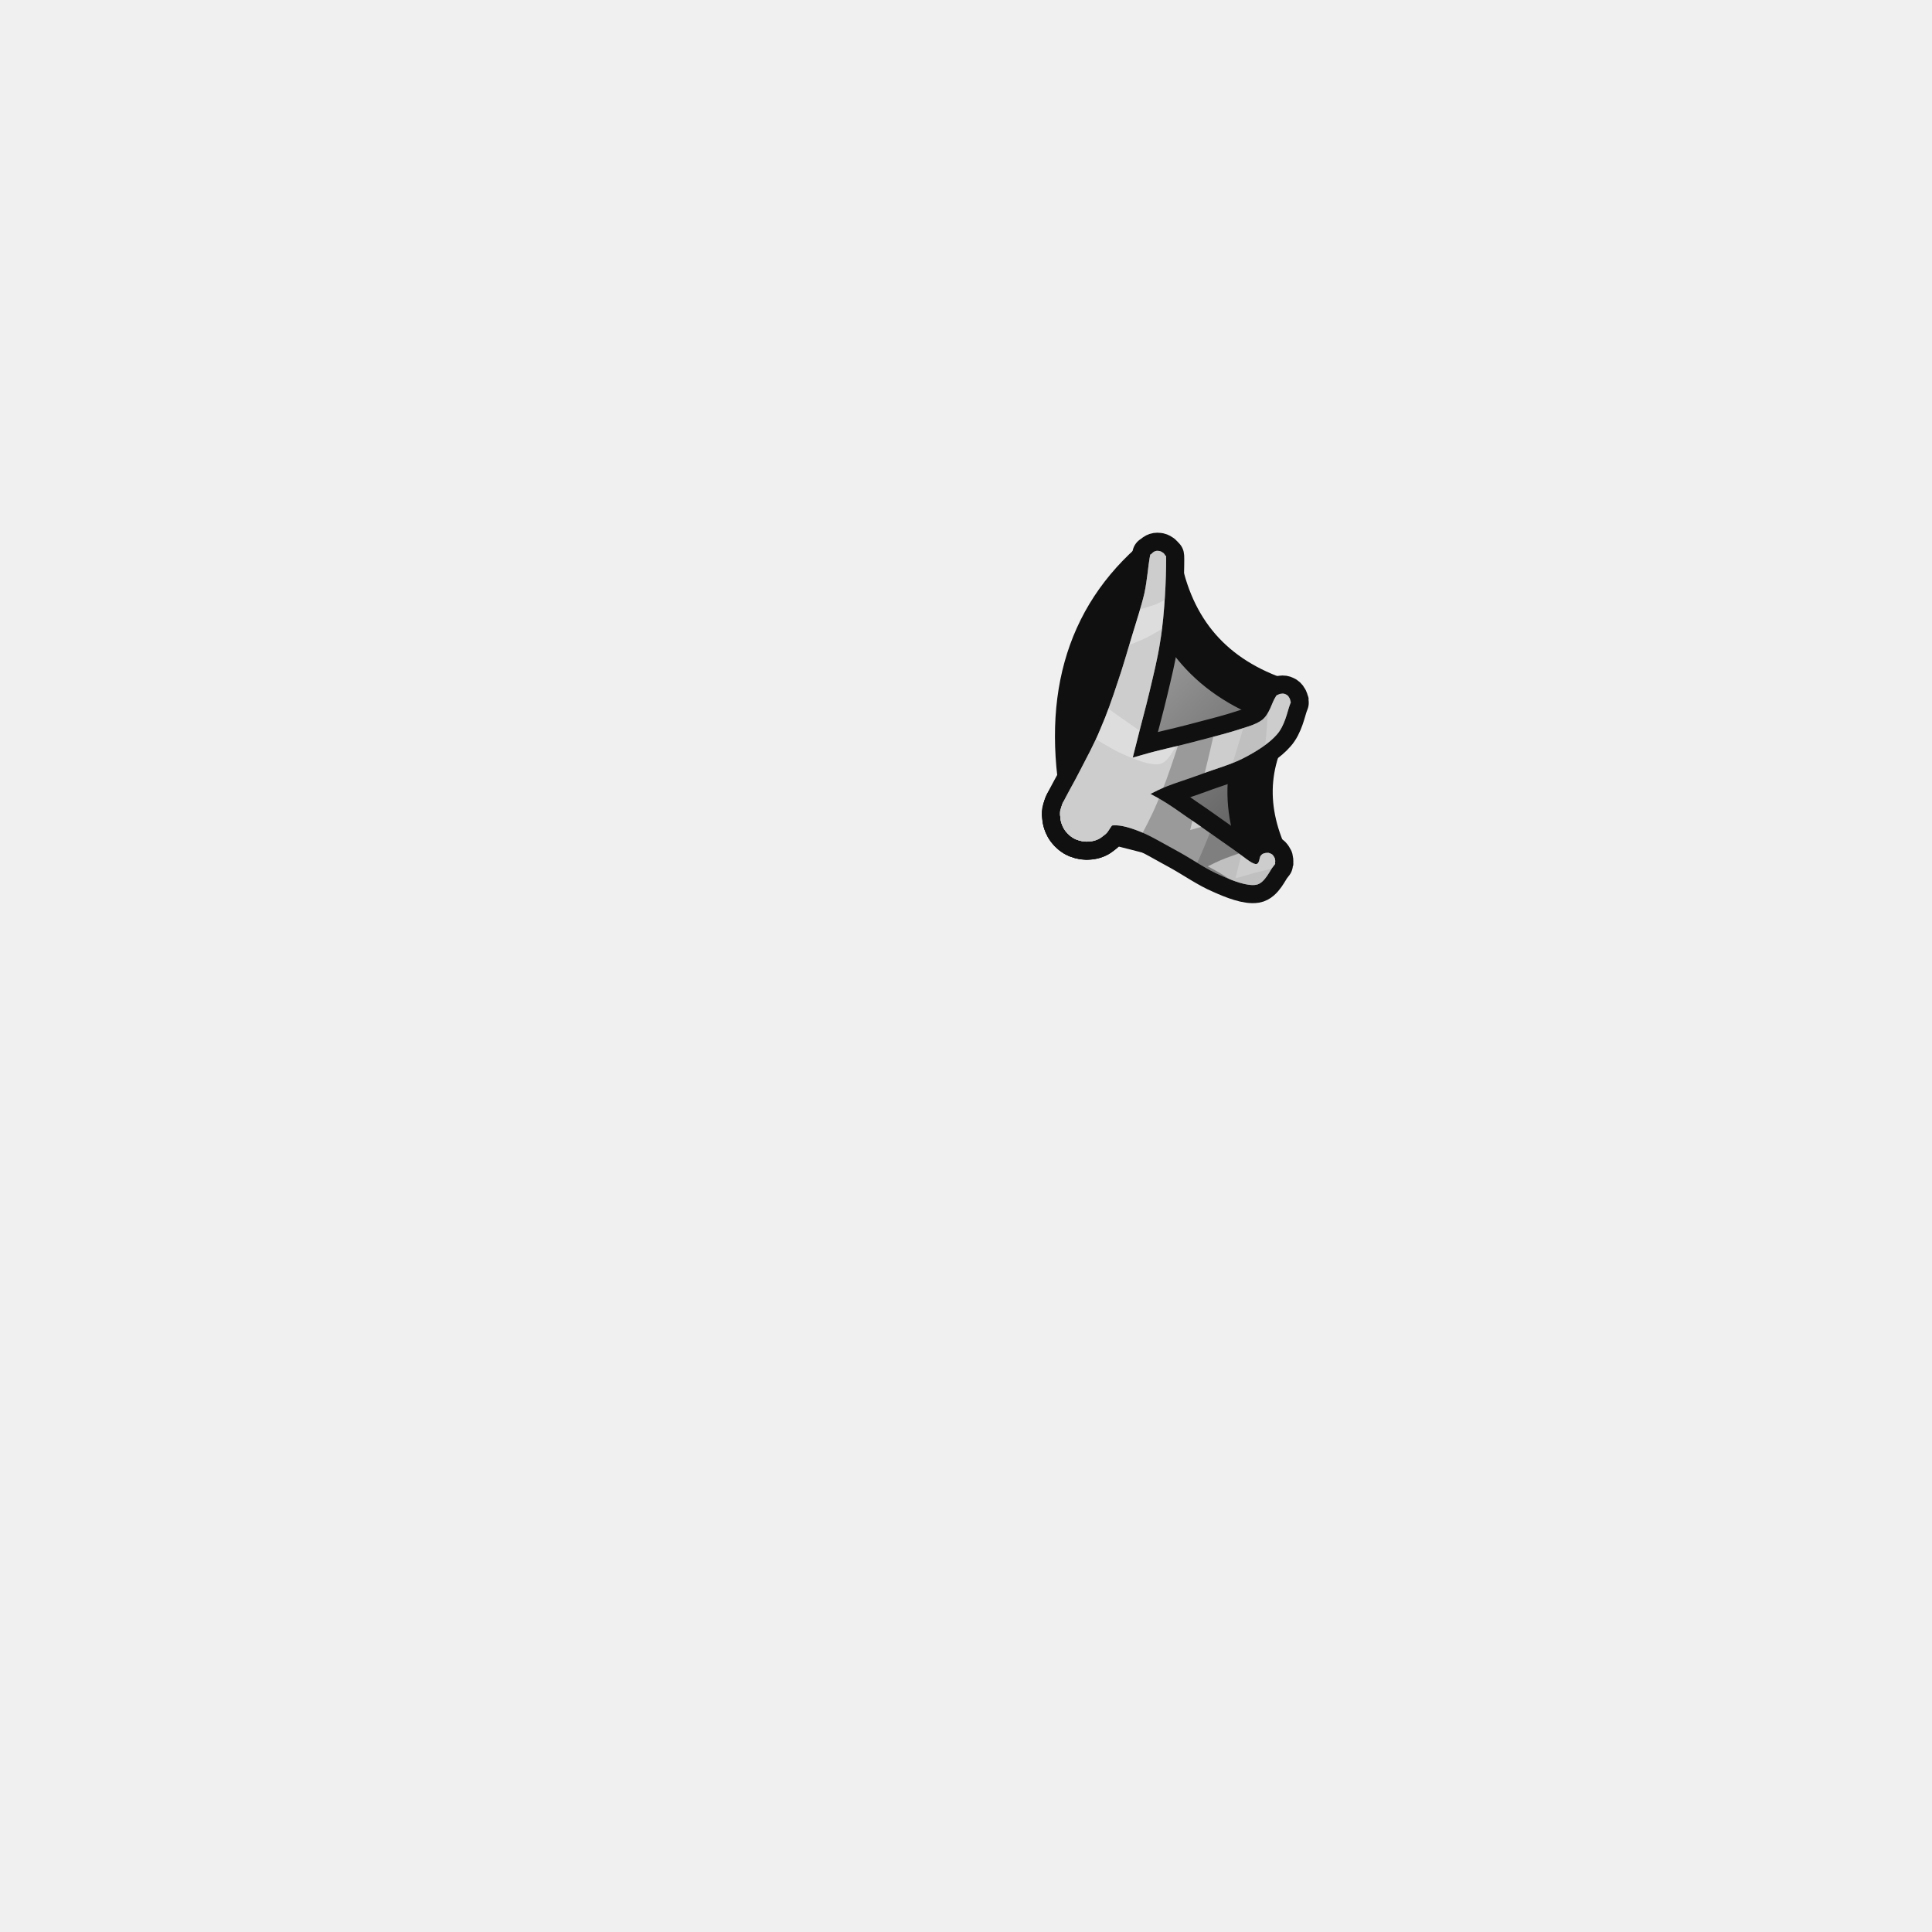
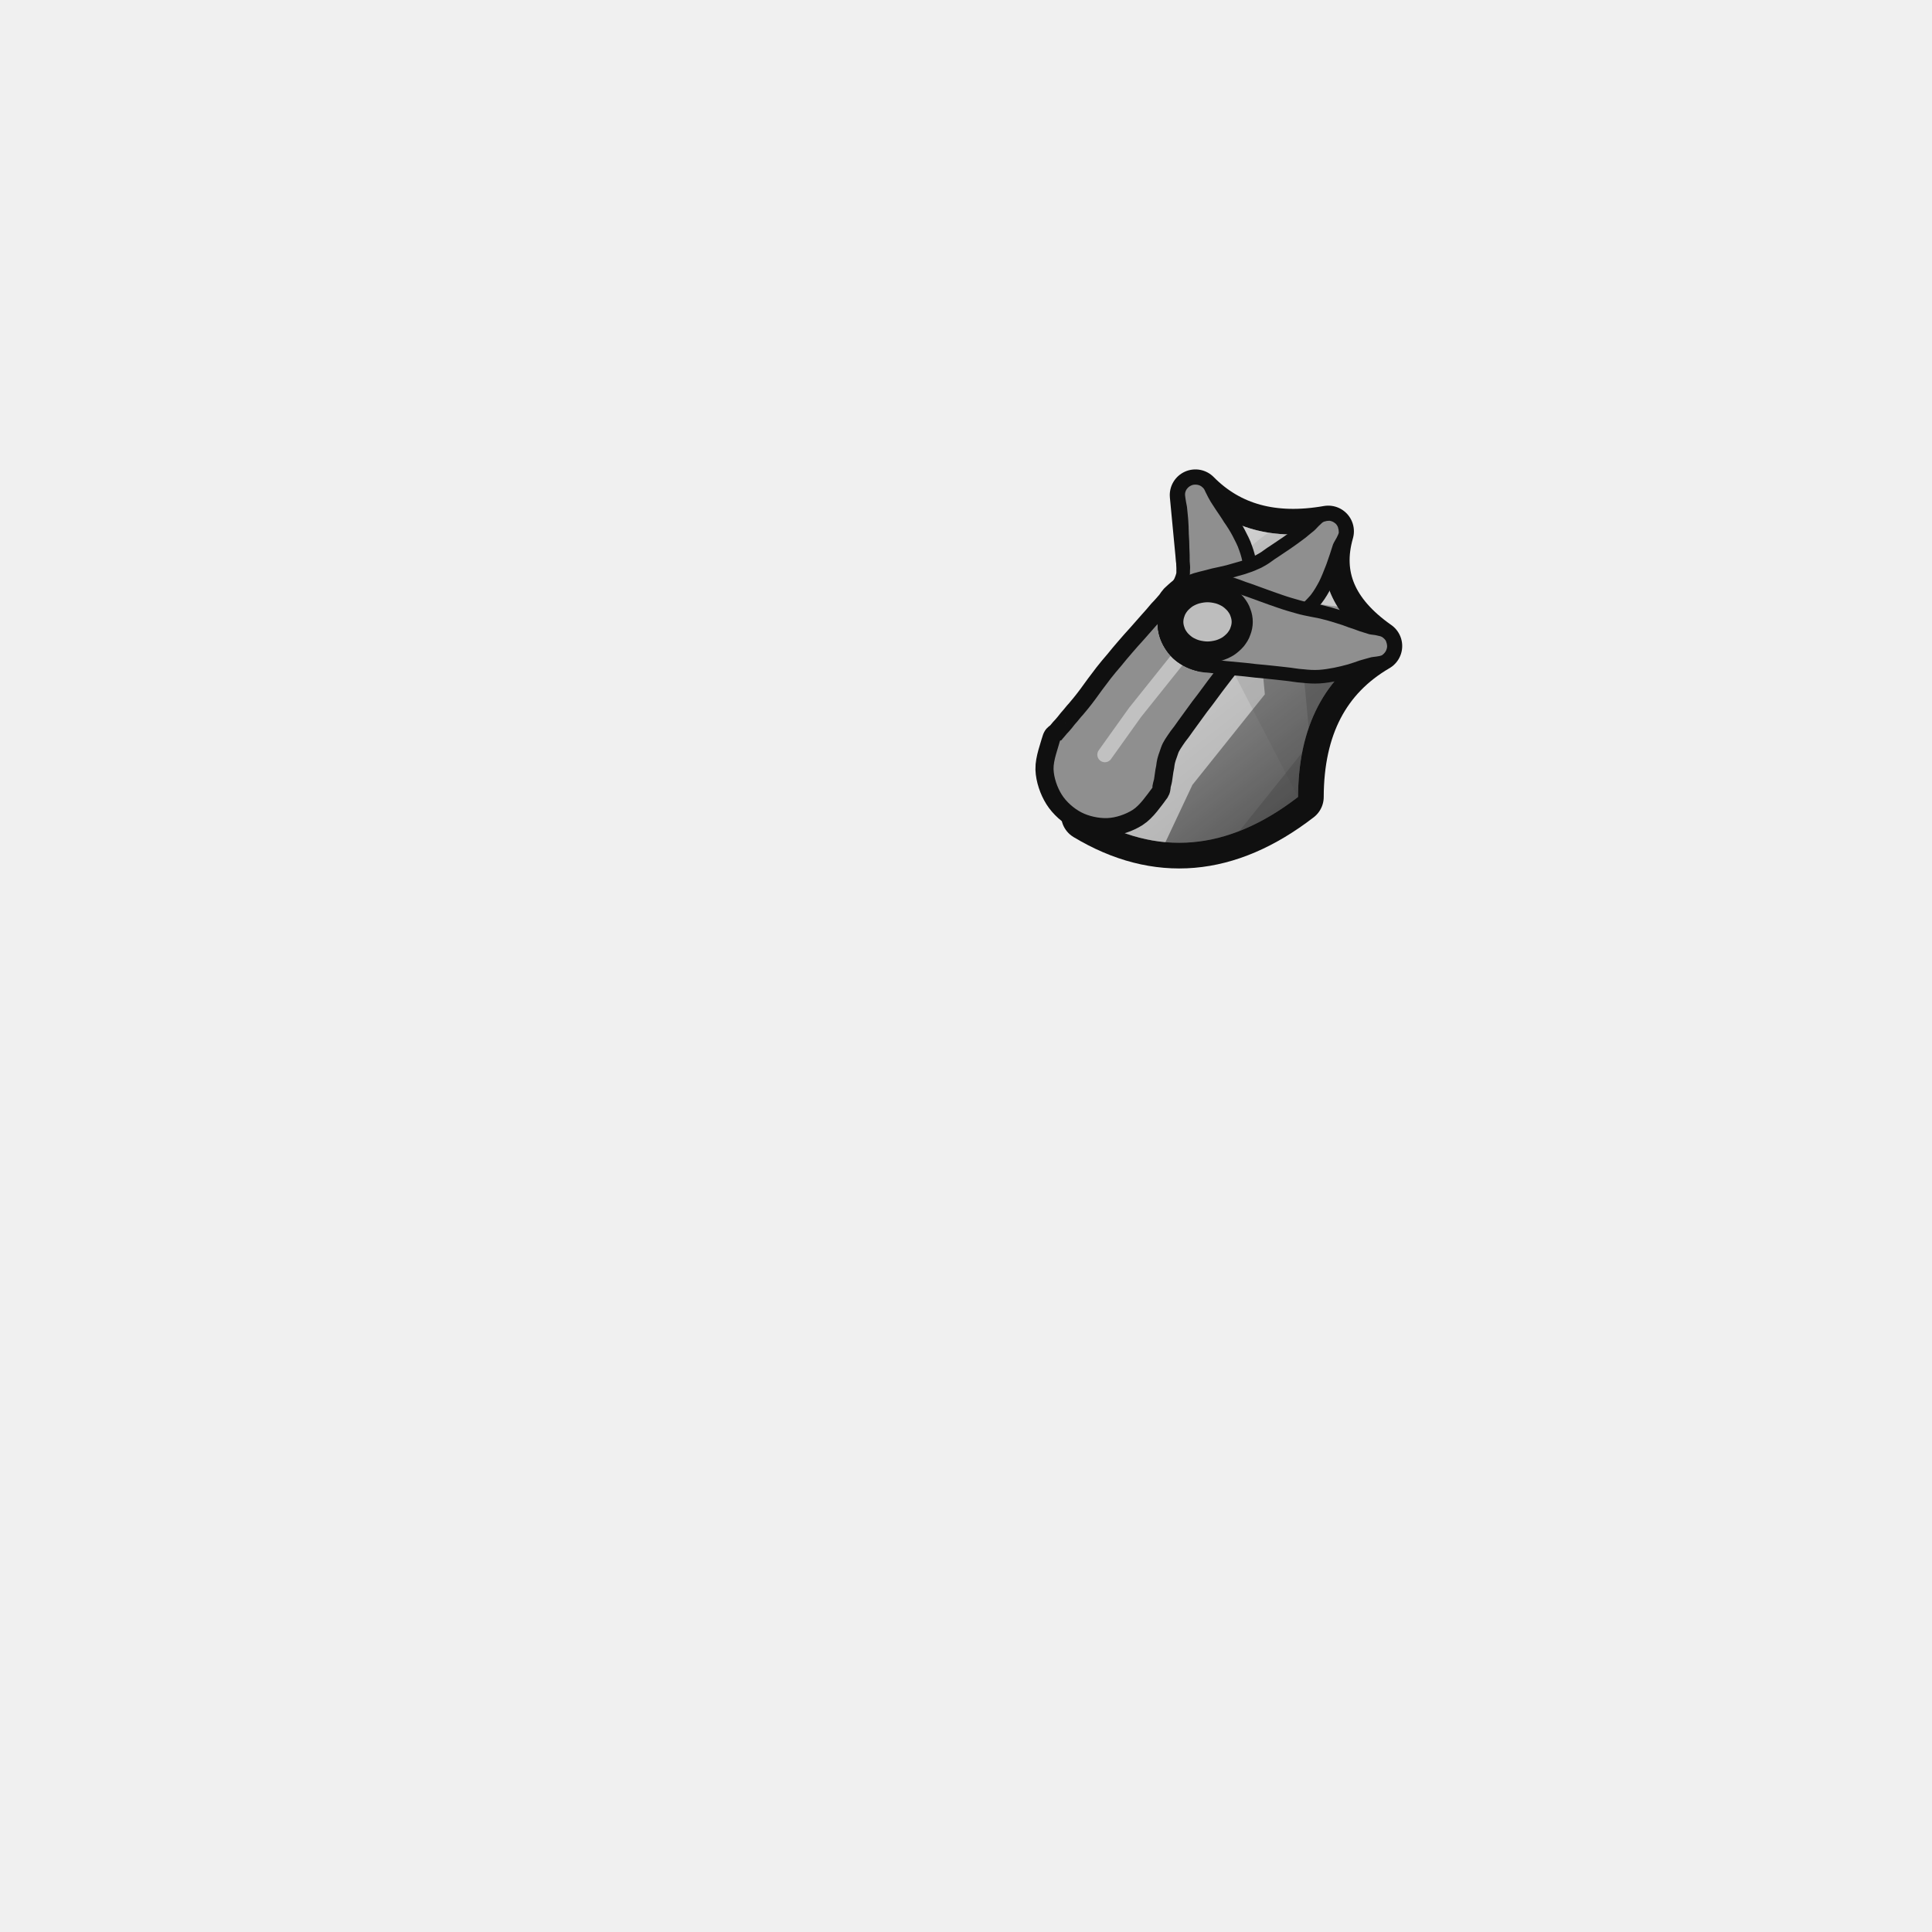
<svg xmlns="http://www.w3.org/2000/svg" viewBox="0 0 64 64" width="512" height="512" shape-rendering="geometricPrecision">
  <defs>
    <linearGradient id="w16-vol" x1="0.18" y1="0.02" x2="0.82" y2="1">
      <stop offset="0" stop-color="#e2e2e2" />
      <stop offset="0.30" stop-color="#bdbdbd" />
      <stop offset="0.66" stop-color="#8f8f8f" />
      <stop offset="1" stop-color="#5d5d5d" />
    </linearGradient>
    <linearGradient id="w16-volV" x1="0.42" y1="0" x2="0.58" y2="1">
      <stop offset="0" stop-color="#e2e2e2" />
      <stop offset="0.34" stop-color="#bdbdbd" />
      <stop offset="0.74" stop-color="#8f8f8f" />
      <stop offset="1" stop-color="#5d5d5d" />
    </linearGradient>
    <linearGradient id="w16-vol2" x1="0.2" y1="0" x2="0.8" y2="1">
      <stop offset="0" stop-color="#bdbdbd" />
      <stop offset="0.5" stop-color="#5d5d5d" />
      <stop offset="1" stop-color="#3b3b3b" />
    </linearGradient>
    <linearGradient id="w16-membrane" x1="0.12" y1="0" x2="0.78" y2="1">
      <stop offset="0" stop-color="#bdbdbd" />
      <stop offset="0.45" stop-color="#8f8f8f" />
      <stop offset="1" stop-color="#5d5d5d" />
    </linearGradient>
    <radialGradient id="w16-sheen" cx="0.34" cy="0.24" r="0.95">
      <stop offset="0" stop-color="#fbfbfb" stop-opacity="0.62" />
      <stop offset="0.38" stop-color="#fbfbfb" stop-opacity="0.22" />
      <stop offset="1" stop-color="#fbfbfb" stop-opacity="0" />
    </radialGradient>
  </defs>
  <g id="w16">
-     <path d="M36,27Q34.8,21.5 38.35,18.52Q38.99,22.12 42.47,23.25Q40.64,25.74 41.97,28.52Z" fill="url(#w16-membrane)" stroke="#101010" stroke-width="1.5" stroke-linejoin="round" />
    <defs>
-       <path id="w16-rays-s0" d="M36.81,27.35C36.93,27.09 37.12,26.58 37.26,26.11C37.4,25.65 37.52,25.09 37.66,24.56C37.79,24.03 37.95,23.46 38.08,22.91C38.21,22.36 38.35,21.8 38.43,21.27C38.52,20.74 38.56,20.21 38.59,19.75C38.62,19.3 38.63,18.77 38.63,18.54C38.63,18.32 38.62,18.45 38.6,18.4C38.58,18.36 38.55,18.32 38.51,18.3C38.47,18.27 38.42,18.25 38.38,18.25C38.33,18.24 38.28,18.25 38.24,18.27C38.2,18.29 38.16,18.33 38.13,18.36C38.1,18.4 38.12,18.28 38.08,18.5C38.04,18.71 38,19.23 37.91,19.65C37.81,20.08 37.65,20.56 37.5,21.06C37.35,21.55 37.2,22.09 37.02,22.61C36.85,23.13 36.66,23.67 36.45,24.15C36.25,24.64 35.99,25.11 35.78,25.52C35.57,25.94 35.3,26.38 35.19,26.65C35.08,26.91 35.11,26.95 35.13,27.1C35.14,27.24 35.2,27.4 35.29,27.52C35.38,27.64 35.51,27.75 35.65,27.81C35.78,27.86 35.95,27.89 36.1,27.87C36.24,27.86 36.4,27.8 36.52,27.71C36.64,27.62 36.68,27.62 36.81,27.35Z" />
-       <path id="w16-rays-s1" d="M36.62,27.62C36.8,27.45 36.98,27.07 37.27,26.83C37.55,26.59 37.93,26.38 38.35,26.18C38.76,25.98 39.3,25.83 39.78,25.65C40.25,25.47 40.78,25.33 41.2,25.11C41.63,24.89 42.05,24.62 42.3,24.33C42.56,24.04 42.65,23.56 42.72,23.37C42.79,23.19 42.75,23.28 42.75,23.23C42.74,23.19 42.73,23.14 42.7,23.1C42.68,23.06 42.64,23.02 42.59,23C42.55,22.98 42.5,22.97 42.45,22.98C42.41,22.98 42.36,23 42.32,23.02C42.28,23.05 42.31,22.99 42.23,23.13C42.14,23.27 42.05,23.65 41.82,23.84C41.59,24.02 41.23,24.1 40.83,24.23C40.43,24.35 39.93,24.47 39.45,24.6C38.96,24.73 38.41,24.84 37.9,24.99C37.39,25.14 36.81,25.27 36.39,25.51C35.96,25.74 35.58,26.17 35.38,26.38C35.17,26.59 35.19,26.63 35.15,26.78C35.11,26.92 35.11,27.09 35.15,27.23C35.19,27.37 35.28,27.52 35.38,27.62C35.48,27.73 35.63,27.81 35.78,27.85C35.92,27.89 36.09,27.89 36.23,27.85C36.37,27.81 36.45,27.79 36.62,27.62Z" />
-       <path id="w16-rays-s2" d="M36.43,27.77C36.57,27.68 36.59,27.39 36.81,27.35C37.02,27.31 37.34,27.38 37.72,27.53C38.1,27.67 38.62,27.99 39.07,28.23C39.52,28.48 39.99,28.81 40.42,28.99C40.84,29.18 41.31,29.36 41.61,29.31C41.9,29.26 42.07,28.82 42.18,28.7C42.28,28.58 42.23,28.62 42.24,28.57C42.25,28.53 42.24,28.47 42.23,28.43C42.21,28.39 42.18,28.34 42.15,28.31C42.11,28.28 42.06,28.26 42.02,28.25C41.97,28.25 41.92,28.25 41.87,28.27C41.83,28.28 41.81,28.29 41.76,28.35C41.71,28.41 41.73,28.65 41.58,28.62C41.43,28.59 41.19,28.37 40.87,28.15C40.55,27.93 40.08,27.59 39.65,27.29C39.21,27 38.74,26.63 38.26,26.38C37.78,26.12 37.22,25.79 36.77,25.76C36.32,25.74 35.82,26.1 35.57,26.23C35.32,26.36 35.32,26.42 35.24,26.55C35.17,26.68 35.12,26.84 35.12,26.99C35.12,27.14 35.16,27.3 35.23,27.43C35.3,27.56 35.42,27.68 35.55,27.76C35.68,27.83 35.84,27.88 35.99,27.88C36.14,27.88 36.29,27.86 36.43,27.77Z" />
-       <clipPath id="w16-rays-clip">
-         <use href="#w16-rays-s0" />
-         <use href="#w16-rays-s1" />
-         <use href="#w16-rays-s2" />
+       <path id="w16-s0" d="M36,27L37.6,23.6L40,20.6L39.6,16.4Q41.26,18.08 44,17.6Q43.36,19.83 45.6,21.4Q43.01,22.91 43,26.4Q39.5,29.1 36,27Z" />
+       <clipPath id="w16-clip">
+         <use href="#w16-s0" />
      </clipPath>
-       <mask id="w16-rays-rim" maskUnits="userSpaceOnUse" x="0" y="0" width="64" height="64">
+       <mask id="w16-rim" maskUnits="userSpaceOnUse" x="0" y="0" width="64" height="64">
        <rect width="64" height="64" fill="#000" />
-         <use href="#w16-rays-s0" fill="#fff" />
-         <use href="#w16-rays-s1" fill="#fff" />
-         <use href="#w16-rays-s2" fill="#fff" />
+         <use href="#w16-s0" fill="#fff" />
        <g transform="translate(1.9,2.4)">
-           <use href="#w16-rays-s0" fill="#000" />
-           <use href="#w16-rays-s1" fill="#000" />
-           <use href="#w16-rays-s2" fill="#000" />
+           <use href="#w16-s0" fill="#000" />
        </g>
      </mask>
-       <mask id="w16-rays-core" maskUnits="userSpaceOnUse" x="0" y="0" width="64" height="64">
+       <mask id="w16-core" maskUnits="userSpaceOnUse" x="0" y="0" width="64" height="64">
        <rect width="64" height="64" fill="#000" />
-         <use href="#w16-rays-s0" fill="#fff" />
-         <use href="#w16-rays-s1" fill="#fff" />
-         <use href="#w16-rays-s2" fill="#fff" />
+         <use href="#w16-s0" fill="#fff" />
        <g transform="translate(-3.2,-4)">
-           <use href="#w16-rays-s0" fill="#000" />
-           <use href="#w16-rays-s1" fill="#000" />
-           <use href="#w16-rays-s2" fill="#000" />
+           <use href="#w16-s0" fill="#000" />
        </g>
      </mask>
    </defs>
-     <use href="#w16-rays-s0" fill="#101010" stroke="#101010" stroke-width="1.2" stroke-linejoin="round" stroke-linecap="round" />
-     <use href="#w16-rays-s1" fill="#101010" stroke="#101010" stroke-width="1.2" stroke-linejoin="round" stroke-linecap="round" />
-     <use href="#w16-rays-s2" fill="#101010" stroke="#101010" stroke-width="1.2" stroke-linejoin="round" stroke-linecap="round" />
-     <use href="#w16-rays-s0" fill="#bdbdbd" />
-     <use href="#w16-rays-s1" fill="#bdbdbd" />
-     <use href="#w16-rays-s2" fill="#bdbdbd" />
-     <g clip-path="url(#w16-rays-clip)">
+     <use href="#w16-s0" fill="#101010" stroke="#101010" stroke-width="1.7" stroke-linejoin="round" stroke-linecap="round" />
+     <use href="#w16-s0" fill="url(#w16-vol)" />
+     <g clip-path="url(#w16-clip)">
      <g transform="translate(3.4,4.0)" opacity="0.26">
-         <use href="#w16-rays-s0" fill="#3b3b3b" />
-         <use href="#w16-rays-s1" fill="#3b3b3b" />
-         <use href="#w16-rays-s2" fill="#3b3b3b" />
+         <use href="#w16-s0" fill="#3b3b3b" />
      </g>
      <g transform="translate(6.6,7.6)" opacity="0.13">
-         <use href="#w16-rays-s0" fill="#101010" />
-         <use href="#w16-rays-s1" fill="#101010" />
-         <use href="#w16-rays-s2" fill="#101010" />
+         <use href="#w16-s0" fill="#101010" />
      </g>
    </g>
-     <g mask="url(#w16-rays-core)" opacity="0.2">
+     <g mask="url(#w16-core)" opacity="0.2">
      <rect width="64" height="64" fill="#101010" />
    </g>
-     <g mask="url(#w16-rays-rim)" opacity="0.52">
+     <g mask="url(#w16-rim)" opacity="0.52">
      <rect width="64" height="64" fill="#fbfbfb" />
    </g>
-     <g clip-path="url(#w16-rays-clip)" />
+     <g clip-path="url(#w16-clip)">
+       <path d="M40,20.6L39.6,16.4L44,17.6Z" fill="#3b3b3b" opacity="0.12" />
+       <path d="M40,20.6L44,17.6L45.6,21.4Z" fill="#fbfbfb" opacity="0.14" />
+       <path d="M40,20.6L45.6,21.4L43,26.4Z" fill="#3b3b3b" opacity="0.12" />
+     </g>
+     <path d="M38.11,26.18C38.22,26.05 38.16,26.08 38.18,26.02C38.19,25.96 38.21,25.88 38.23,25.81C38.24,25.74 38.25,25.67 38.26,25.6C38.27,25.53 38.28,25.45 38.3,25.37C38.31,25.29 38.32,25.21 38.34,25.13C38.36,25.05 38.39,24.96 38.42,24.88C38.45,24.79 38.48,24.7 38.52,24.62C38.57,24.53 38.61,24.46 38.68,24.36C38.74,24.27 38.81,24.17 38.9,24.06C38.98,23.94 39.08,23.81 39.18,23.67C39.28,23.53 39.39,23.38 39.5,23.23C39.61,23.09 39.73,22.93 39.84,22.78C39.95,22.63 40.06,22.48 40.17,22.34C40.28,22.2 40.38,22.06 40.48,21.94C40.57,21.82 40.66,21.7 40.74,21.6C40.81,21.51 40.86,21.49 40.93,21.36C41.01,21.22 41.15,20.99 41.18,20.79C41.22,20.59 41.19,20.36 41.12,20.17C41.05,19.98 40.91,19.79 40.76,19.67C40.6,19.54 40.39,19.45 40.19,19.42C39.99,19.38 39.76,19.41 39.57,19.48C39.38,19.55 39.19,19.74 39.07,19.84C38.95,19.94 38.95,19.98 38.87,20.08C38.79,20.17 38.7,20.28 38.59,20.39C38.49,20.51 38.38,20.64 38.26,20.77C38.14,20.91 38.01,21.05 37.89,21.19C37.76,21.33 37.63,21.48 37.5,21.63C37.38,21.77 37.25,21.92 37.14,22.06C37.02,22.2 36.9,22.34 36.8,22.47C36.7,22.6 36.61,22.72 36.52,22.84C36.44,22.95 36.36,23.06 36.28,23.17C36.2,23.28 36.12,23.38 36.04,23.48C35.96,23.57 35.89,23.67 35.81,23.75C35.74,23.84 35.67,23.92 35.6,24C35.54,24.08 35.48,24.15 35.42,24.22C35.36,24.28 35.31,24.34 35.27,24.39C35.22,24.45 35.19,24.48 35.16,24.52C35.13,24.56 35.13,24.46 35.09,24.62C35.05,24.78 34.89,25.2 34.9,25.48C34.91,25.76 35.02,26.08 35.17,26.32C35.32,26.56 35.57,26.78 35.82,26.91C36.07,27.04 36.4,27.11 36.68,27.1C36.96,27.09 37.28,26.98 37.52,26.83C37.76,26.68 38,26.32 38.11,26.18Z" fill="#101010" stroke="#101010" stroke-width="1.2" stroke-linejoin="round" stroke-linecap="round" />
+     <path d="M38.11,26.18C38.22,26.05 38.16,26.08 38.18,26.02C38.19,25.96 38.21,25.88 38.23,25.81C38.24,25.74 38.25,25.67 38.26,25.6C38.27,25.53 38.28,25.45 38.3,25.37C38.31,25.29 38.32,25.21 38.34,25.13C38.36,25.05 38.39,24.96 38.42,24.88C38.45,24.79 38.48,24.7 38.52,24.62C38.57,24.53 38.61,24.46 38.68,24.36C38.74,24.27 38.81,24.17 38.9,24.06C38.98,23.94 39.08,23.81 39.18,23.67C39.28,23.53 39.39,23.38 39.5,23.23C39.61,23.09 39.73,22.93 39.84,22.78C39.95,22.63 40.06,22.48 40.17,22.34C40.28,22.2 40.38,22.06 40.48,21.94C40.57,21.82 40.66,21.7 40.74,21.6C40.81,21.51 40.86,21.49 40.93,21.36C41.01,21.22 41.15,20.99 41.18,20.79C41.22,20.59 41.19,20.36 41.12,20.17C41.05,19.98 40.91,19.79 40.76,19.67C40.6,19.54 40.39,19.45 40.19,19.42C39.99,19.38 39.76,19.41 39.57,19.48C39.38,19.55 39.19,19.74 39.07,19.84C38.95,19.94 38.95,19.98 38.87,20.08C38.79,20.17 38.7,20.28 38.59,20.39C38.49,20.51 38.38,20.64 38.26,20.77C38.14,20.91 38.01,21.05 37.89,21.19C37.76,21.33 37.63,21.48 37.5,21.63C37.38,21.77 37.25,21.92 37.14,22.06C37.02,22.2 36.9,22.34 36.8,22.47C36.7,22.6 36.61,22.72 36.52,22.84C36.44,22.95 36.36,23.06 36.28,23.17C36.2,23.28 36.12,23.38 36.04,23.48C35.96,23.57 35.89,23.67 35.81,23.75C35.74,23.84 35.67,23.92 35.6,24C35.54,24.08 35.48,24.15 35.42,24.22C35.36,24.28 35.31,24.34 35.27,24.39C35.22,24.45 35.19,24.48 35.16,24.52C35.13,24.56 35.13,24.46 35.09,24.62C35.05,24.78 34.89,25.2 34.9,25.48C34.91,25.76 35.02,26.08 35.17,26.32C35.32,26.56 35.57,26.78 35.82,26.91C36.07,27.04 36.4,27.11 36.68,27.1C36.96,27.09 37.28,26.98 37.52,26.83C37.76,26.68 38,26.32 38.11,26.18Z" fill="#8f8f8f" />
+     <path d="M36.6,25L37.6,23.6L40,20.6" fill="none" stroke="#e2e2e2" stroke-width="0.5" opacity="0.6" stroke-linecap="round" stroke-linejoin="round" />
+     <path d="M41.18,20.88C41.23,20.76 41.19,20.78 41.19,20.71C41.2,20.64 41.2,20.55 41.2,20.45C41.2,20.34 41.21,20.21 41.21,20.08C41.21,19.95 41.22,19.81 41.22,19.66C41.22,19.52 41.21,19.36 41.21,19.2C41.2,19.04 41.2,18.88 41.18,18.72C41.15,18.55 41.11,18.39 41.05,18.23C41,18.07 40.91,17.91 40.83,17.75C40.75,17.6 40.65,17.44 40.55,17.3C40.46,17.15 40.36,17.01 40.28,16.89C40.2,16.76 40.11,16.64 40.06,16.54C40,16.44 39.97,16.36 39.93,16.29C39.9,16.22 39.88,16.18 39.83,16.14C39.79,16.1 39.73,16.07 39.67,16.06C39.61,16.05 39.55,16.05 39.49,16.07C39.44,16.09 39.38,16.12 39.34,16.17C39.3,16.21 39.27,16.27 39.26,16.33C39.25,16.39 39.26,16.43 39.27,16.51C39.28,16.59 39.3,16.68 39.32,16.79C39.33,16.91 39.35,17.06 39.36,17.2C39.37,17.35 39.38,17.52 39.38,17.68C39.39,17.84 39.4,18.01 39.4,18.16C39.41,18.31 39.41,18.47 39.41,18.59C39.42,18.71 39.43,18.8 39.42,18.88C39.42,18.97 39.42,19.03 39.4,19.11C39.38,19.19 39.35,19.27 39.31,19.36C39.27,19.44 39.22,19.53 39.18,19.62C39.13,19.7 39.07,19.78 39.03,19.87C38.98,19.95 38.93,20.04 38.9,20.11C38.86,20.19 38.83,20.18 38.82,20.32C38.81,20.46 38.78,20.76 38.84,20.95C38.9,21.14 39.03,21.34 39.17,21.48C39.32,21.62 39.53,21.73 39.72,21.78C39.92,21.82 40.16,21.82 40.35,21.76C40.54,21.7 40.74,21.57 40.88,21.43C41.02,21.28 41.13,21 41.18,20.88Z" fill="#101010" stroke="#101010" stroke-width="0.9" stroke-linejoin="round" stroke-linecap="round" />
+     <path d="M41.18,20.88C41.23,20.76 41.19,20.78 41.19,20.71C41.2,20.64 41.2,20.55 41.2,20.45C41.2,20.34 41.21,20.21 41.21,20.08C41.21,19.95 41.22,19.81 41.22,19.66C41.22,19.52 41.21,19.36 41.21,19.2C41.2,19.04 41.2,18.88 41.18,18.72C41.15,18.55 41.11,18.39 41.05,18.23C41,18.07 40.91,17.91 40.83,17.75C40.75,17.6 40.65,17.44 40.55,17.3C40.46,17.15 40.36,17.01 40.28,16.89C40.2,16.76 40.11,16.64 40.06,16.54C40,16.44 39.97,16.36 39.93,16.29C39.9,16.22 39.88,16.18 39.83,16.14C39.79,16.1 39.73,16.07 39.67,16.06C39.61,16.05 39.55,16.05 39.49,16.07C39.44,16.09 39.38,16.12 39.34,16.17C39.3,16.21 39.27,16.27 39.26,16.33C39.25,16.39 39.26,16.43 39.27,16.51C39.28,16.59 39.3,16.68 39.32,16.79C39.33,16.91 39.35,17.06 39.36,17.2C39.37,17.35 39.38,17.52 39.38,17.68C39.39,17.84 39.4,18.01 39.4,18.16C39.41,18.31 39.41,18.47 39.41,18.59C39.42,18.71 39.43,18.8 39.42,18.88C39.42,18.97 39.42,19.03 39.4,19.11C39.38,19.19 39.35,19.27 39.31,19.36C39.27,19.44 39.22,19.53 39.18,19.62C39.13,19.7 39.07,19.78 39.03,19.87C38.98,19.95 38.93,20.04 38.9,20.11C38.86,20.19 38.83,20.18 38.82,20.32C38.81,20.46 38.78,20.76 38.84,20.95C38.9,21.14 39.03,21.34 39.17,21.48C39.32,21.62 39.53,21.73 39.72,21.78C39.92,21.82 40.16,21.82 40.35,21.76C40.54,21.7 40.74,21.57 40.88,21.43C41.02,21.28 41.13,21 41.18,20.88Z" fill="#8f8f8f" />
+     <path d="M40.48,21.71C40.63,21.67 40.64,21.63 40.74,21.57C40.85,21.51 40.98,21.43 41.12,21.35C41.26,21.27 41.42,21.17 41.58,21.07C41.73,20.97 41.91,20.86 42.07,20.76C42.23,20.65 42.4,20.54 42.56,20.43C42.72,20.32 42.89,20.22 43.03,20.1C43.17,19.98 43.3,19.85 43.42,19.71C43.53,19.57 43.62,19.41 43.7,19.26C43.78,19.1 43.84,18.94 43.9,18.79C43.96,18.65 44,18.5 44.05,18.37C44.09,18.24 44.13,18.12 44.16,18.03C44.2,17.94 44.25,17.87 44.28,17.81C44.31,17.74 44.34,17.7 44.35,17.64C44.35,17.58 44.34,17.52 44.32,17.46C44.3,17.41 44.26,17.35 44.21,17.32C44.16,17.28 44.1,17.26 44.04,17.25C43.98,17.25 43.92,17.26 43.86,17.28C43.81,17.3 43.77,17.34 43.72,17.39C43.66,17.44 43.61,17.51 43.53,17.58C43.45,17.64 43.35,17.73 43.25,17.81C43.15,17.89 43.03,17.97 42.91,18.06C42.8,18.14 42.68,18.22 42.56,18.3C42.45,18.38 42.33,18.45 42.23,18.52C42.14,18.58 42.07,18.64 41.97,18.7C41.88,18.75 41.79,18.81 41.66,18.86C41.54,18.92 41.38,18.97 41.23,19.02C41.07,19.07 40.9,19.11 40.74,19.16C40.57,19.2 40.4,19.24 40.25,19.27C40.1,19.31 39.95,19.35 39.82,19.38C39.7,19.42 39.65,19.41 39.52,19.49C39.38,19.57 39.15,19.72 39.03,19.88C38.91,20.04 38.82,20.26 38.8,20.46C38.78,20.66 38.81,20.9 38.89,21.08C38.97,21.27 39.12,21.45 39.28,21.57C39.44,21.69 39.66,21.78 39.86,21.8C40.06,21.82 40.34,21.75 40.48,21.71Z" fill="#101010" stroke="#101010" stroke-width="0.9" stroke-linejoin="round" stroke-linecap="round" />
+     <path d="M40.48,21.71C40.63,21.67 40.64,21.63 40.74,21.57C40.85,21.51 40.98,21.43 41.12,21.35C41.26,21.27 41.42,21.17 41.58,21.07C41.73,20.97 41.91,20.86 42.07,20.76C42.23,20.65 42.4,20.54 42.56,20.43C42.72,20.32 42.89,20.22 43.03,20.1C43.17,19.98 43.3,19.85 43.42,19.71C43.53,19.57 43.62,19.41 43.7,19.26C43.78,19.1 43.84,18.94 43.9,18.79C43.96,18.65 44,18.5 44.05,18.37C44.09,18.24 44.13,18.12 44.16,18.03C44.2,17.94 44.25,17.87 44.28,17.81C44.31,17.74 44.34,17.7 44.35,17.64C44.35,17.58 44.34,17.52 44.32,17.46C44.3,17.41 44.26,17.35 44.21,17.32C44.16,17.28 44.1,17.26 44.04,17.25C43.98,17.25 43.92,17.26 43.86,17.28C43.81,17.3 43.77,17.34 43.72,17.39C43.66,17.44 43.61,17.51 43.53,17.58C43.45,17.64 43.35,17.73 43.25,17.81C43.15,17.89 43.03,17.97 42.91,18.06C42.8,18.14 42.68,18.22 42.56,18.3C42.45,18.38 42.33,18.45 42.23,18.52C42.14,18.58 42.07,18.64 41.97,18.7C41.88,18.75 41.79,18.81 41.66,18.86C41.54,18.92 41.38,18.97 41.23,19.02C41.07,19.07 40.9,19.11 40.74,19.16C40.57,19.2 40.4,19.24 40.25,19.27C40.1,19.31 39.95,19.35 39.82,19.38C39.7,19.42 39.65,19.41 39.52,19.49C39.38,19.57 39.15,19.72 39.03,19.88C38.91,20.04 38.82,20.26 38.8,20.46C38.78,20.66 38.81,20.9 38.89,21.08C38.97,21.27 39.12,21.45 39.28,21.57C39.44,21.69 39.66,21.78 39.86,21.8C40.06,21.82 40.34,21.75 40.48,21.71Z" fill="#8f8f8f" />
+     <path d="M39.74,21.78C39.89,21.84 39.96,21.82 40.11,21.84C40.26,21.86 40.45,21.88 40.64,21.9C40.84,21.92 41.06,21.94 41.28,21.96C41.5,21.99 41.73,22.01 41.95,22.03C42.17,22.05 42.4,22.08 42.6,22.1C42.81,22.12 42.99,22.16 43.18,22.17C43.36,22.19 43.52,22.2 43.69,22.19C43.86,22.18 44.03,22.15 44.19,22.12C44.35,22.09 44.5,22.05 44.65,22.01C44.79,21.97 44.92,21.92 45.04,21.88C45.16,21.85 45.27,21.81 45.36,21.79C45.45,21.76 45.53,21.76 45.59,21.75C45.66,21.74 45.72,21.73 45.77,21.71C45.82,21.68 45.87,21.63 45.9,21.58C45.93,21.53 45.95,21.46 45.95,21.41C45.95,21.35 45.93,21.28 45.91,21.23C45.88,21.18 45.83,21.13 45.78,21.1C45.73,21.07 45.68,21.07 45.61,21.05C45.54,21.03 45.46,21.03 45.36,21.01C45.27,20.98 45.16,20.95 45.04,20.91C44.93,20.87 44.8,20.82 44.67,20.78C44.54,20.73 44.4,20.68 44.26,20.64C44.12,20.6 43.98,20.55 43.84,20.52C43.7,20.48 43.58,20.46 43.42,20.43C43.27,20.4 43.11,20.37 42.94,20.32C42.76,20.27 42.55,20.21 42.35,20.14C42.15,20.07 41.94,20 41.73,19.92C41.53,19.85 41.33,19.77 41.14,19.71C40.96,19.64 40.78,19.58 40.63,19.53C40.49,19.48 40.43,19.43 40.26,19.42C40.1,19.41 39.83,19.38 39.64,19.45C39.45,19.51 39.25,19.63 39.11,19.78C38.97,19.93 38.86,20.14 38.82,20.34C38.78,20.53 38.78,20.77 38.85,20.96C38.91,21.15 39.03,21.35 39.18,21.49C39.33,21.63 39.58,21.72 39.74,21.78Z" fill="#101010" stroke="#101010" stroke-width="0.9" stroke-linejoin="round" stroke-linecap="round" />
+     <path d="M39.74,21.78C39.89,21.84 39.96,21.82 40.11,21.84C40.26,21.86 40.45,21.88 40.64,21.9C40.84,21.92 41.06,21.94 41.28,21.96C41.5,21.99 41.73,22.01 41.95,22.03C42.17,22.05 42.4,22.08 42.6,22.1C42.81,22.12 42.99,22.16 43.18,22.17C43.36,22.19 43.52,22.2 43.69,22.19C43.86,22.18 44.03,22.15 44.19,22.12C44.35,22.09 44.5,22.05 44.65,22.01C44.79,21.97 44.92,21.92 45.04,21.88C45.16,21.85 45.27,21.81 45.36,21.79C45.45,21.76 45.53,21.76 45.59,21.75C45.66,21.74 45.72,21.73 45.77,21.71C45.82,21.68 45.87,21.63 45.9,21.58C45.93,21.53 45.95,21.46 45.95,21.41C45.95,21.35 45.93,21.28 45.91,21.23C45.88,21.18 45.83,21.13 45.78,21.1C45.73,21.07 45.68,21.07 45.61,21.05C45.54,21.03 45.46,21.03 45.36,21.01C45.27,20.98 45.16,20.95 45.04,20.91C44.93,20.87 44.8,20.82 44.67,20.78C44.54,20.73 44.4,20.68 44.26,20.64C44.12,20.6 43.98,20.55 43.84,20.52C43.7,20.48 43.58,20.46 43.42,20.43C43.27,20.4 43.11,20.37 42.94,20.32C42.76,20.27 42.55,20.21 42.35,20.14C42.15,20.07 41.94,20 41.73,19.92C41.53,19.85 41.33,19.77 41.14,19.71C40.96,19.64 40.78,19.58 40.63,19.53C40.49,19.48 40.43,19.43 40.26,19.42C40.1,19.41 39.83,19.38 39.64,19.45C39.45,19.51 39.25,19.63 39.11,19.78C38.97,19.93 38.86,20.14 38.82,20.34C38.78,20.53 38.78,20.77 38.85,20.96C38.91,21.15 39.03,21.35 39.18,21.49C39.33,21.63 39.58,21.72 39.74,21.78Z" fill="#8f8f8f" />
+     <path d="M41.15,20.6C41.15,20.7 41.13,20.81 41.09,20.91C41.06,21.01 41,21.1 40.93,21.19C40.86,21.27 40.77,21.35 40.68,21.41C40.58,21.47 40.47,21.52 40.36,21.55C40.24,21.58 40.12,21.6 40,21.6C39.88,21.6 39.76,21.58 39.64,21.55C39.53,21.52 39.42,21.47 39.32,21.41C39.23,21.35 39.14,21.27 39.07,21.19C39,21.1 38.94,21.01 38.91,20.91C38.87,20.81 38.85,20.7 38.85,20.6C38.85,20.5 38.87,20.39 38.91,20.29C38.94,20.19 39,20.1 39.07,20.01C39.14,19.93 39.23,19.85 39.32,19.79C39.42,19.73 39.53,19.68 39.64,19.65C39.76,19.62 39.88,19.6 40,19.6C40.12,19.6 40.24,19.62 40.36,19.65C40.47,19.68 40.58,19.73 40.68,19.79C40.77,19.85 40.86,19.93 40.93,20.01C41,20.1 41.06,20.19 41.09,20.29C41.13,20.39 41.15,20.5 41.15,20.6Z" fill="#bdbdbd" stroke="#101010" stroke-width="0.7" stroke-linejoin="round" stroke-linecap="round" />
  </g>
</svg>
